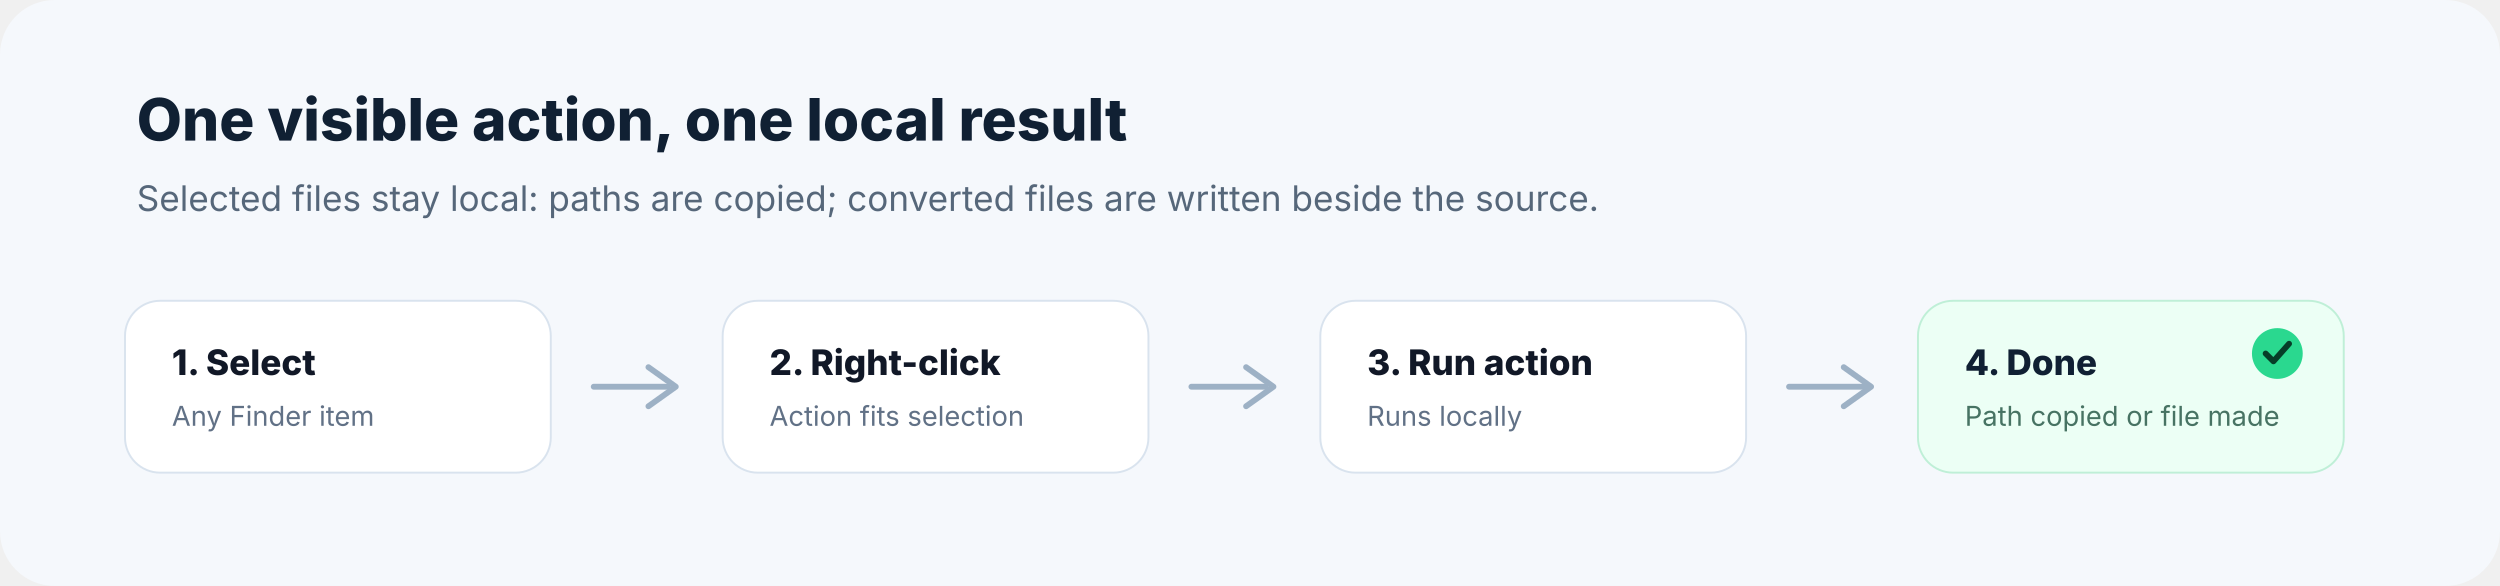
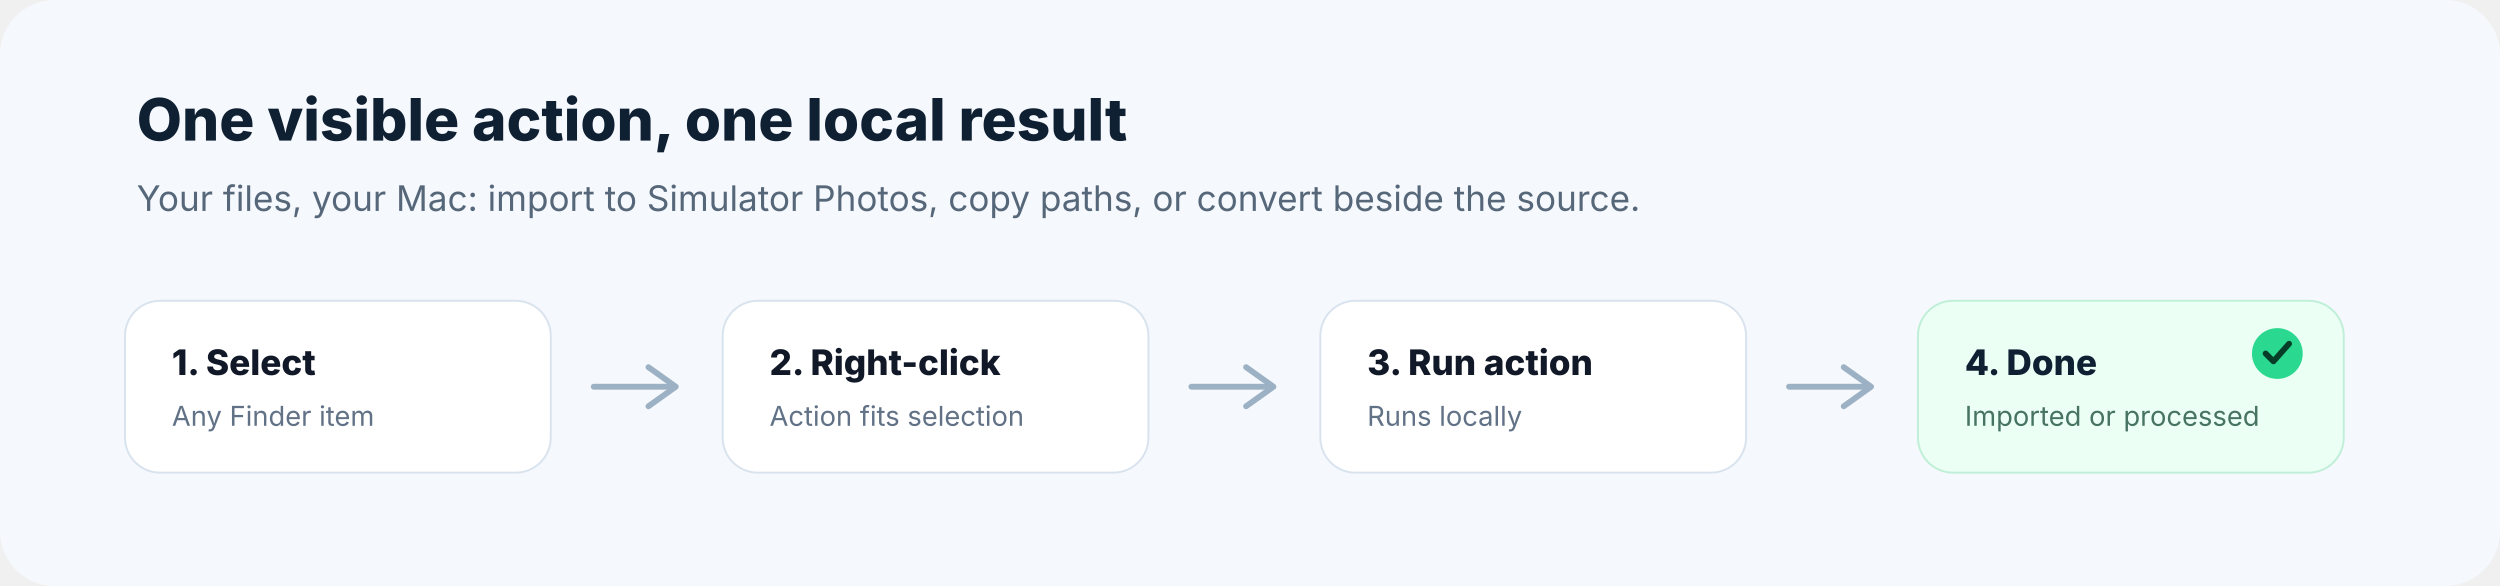
<svg xmlns="http://www.w3.org/2000/svg" width="1280" height="300" viewBox="0 0 1280 300" fill="none" role="img" aria-labelledby="title desc">
  <rect width="1280" height="300" rx="28" fill="#F5F8FC" />
  <g font-family="Inter, ui-sans-serif, system-ui, -apple-system, BlinkMacSystemFont, Segoe UI, sans-serif">
    <text x="70" y="72" fill="#102033" font-size="30" font-weight="800">One visible action, one local result</text>
-     <text x="70" y="108" fill="#56677A" font-size="18">Selected files stay local: paths are copied; converted files are written beside the source.</text>
+     <text x="70" y="108" fill="#56677A" font-size="18">Your files, your Mac: import to Simulator Photos, copy paths, or convert beside the source.</text>
    <g transform="translate(64 154)">
      <rect width="218" height="88" rx="18" fill="#FFFFFF" stroke="#D9E3EE" />
      <text x="24" y="38" fill="#111827" font-size="18" font-weight="800">1. Select</text>
      <text x="24" y="64" fill="#617186" font-size="14">Any Finder item</text>
    </g>
    <path d="M304 198H342" stroke="#9DB1C5" stroke-width="3" stroke-linecap="round" />
    <path d="M332 188L346 198L332 208" stroke="#9DB1C5" stroke-width="3" stroke-linecap="round" stroke-linejoin="round" />
    <g transform="translate(370 154)">
      <rect width="218" height="88" rx="18" fill="#FFFFFF" stroke="#D9E3EE" />
      <text x="24" y="38" fill="#111827" font-size="18" font-weight="800">2. Right-click</text>
      <text x="24" y="64" fill="#617186" font-size="14">Action fits selection</text>
    </g>
    <path d="M610 198H648" stroke="#9DB1C5" stroke-width="3" stroke-linecap="round" />
    <path d="M638 188L652 198L638 208" stroke="#9DB1C5" stroke-width="3" stroke-linecap="round" stroke-linejoin="round" />
    <g transform="translate(676 154)">
      <rect width="218" height="88" rx="18" fill="#FFFFFF" stroke="#D9E3EE" />
      <text x="24" y="38" fill="#111827" font-size="18" font-weight="800">3. Run action</text>
      <text x="24" y="64" fill="#617186" font-size="14">Runs locally</text>
    </g>
    <path d="M916 198H954" stroke="#9DB1C5" stroke-width="3" stroke-linecap="round" />
    <path d="M944 188L958 198L944 208" stroke="#9DB1C5" stroke-width="3" stroke-linecap="round" stroke-linejoin="round" />
    <g transform="translate(982 154)">
      <rect width="218" height="88" rx="18" fill="#ECFFF5" stroke="#BFEFD7" />
      <circle cx="184" cy="27" r="13" fill="#2AD88F" />
      <path d="M178 27L182 31L190 22" stroke="#063D28" stroke-width="3" stroke-linecap="round" stroke-linejoin="round" />
      <text x="24" y="38" fill="#102033" font-size="18" font-weight="800">4. Done</text>
-       <text x="24" y="64" fill="#477363" font-size="14">Path copied or file made</text>
+       <text x="24" y="64" fill="#477363" font-size="14">Imported or processed</text>
    </g>
  </g>
</svg>
